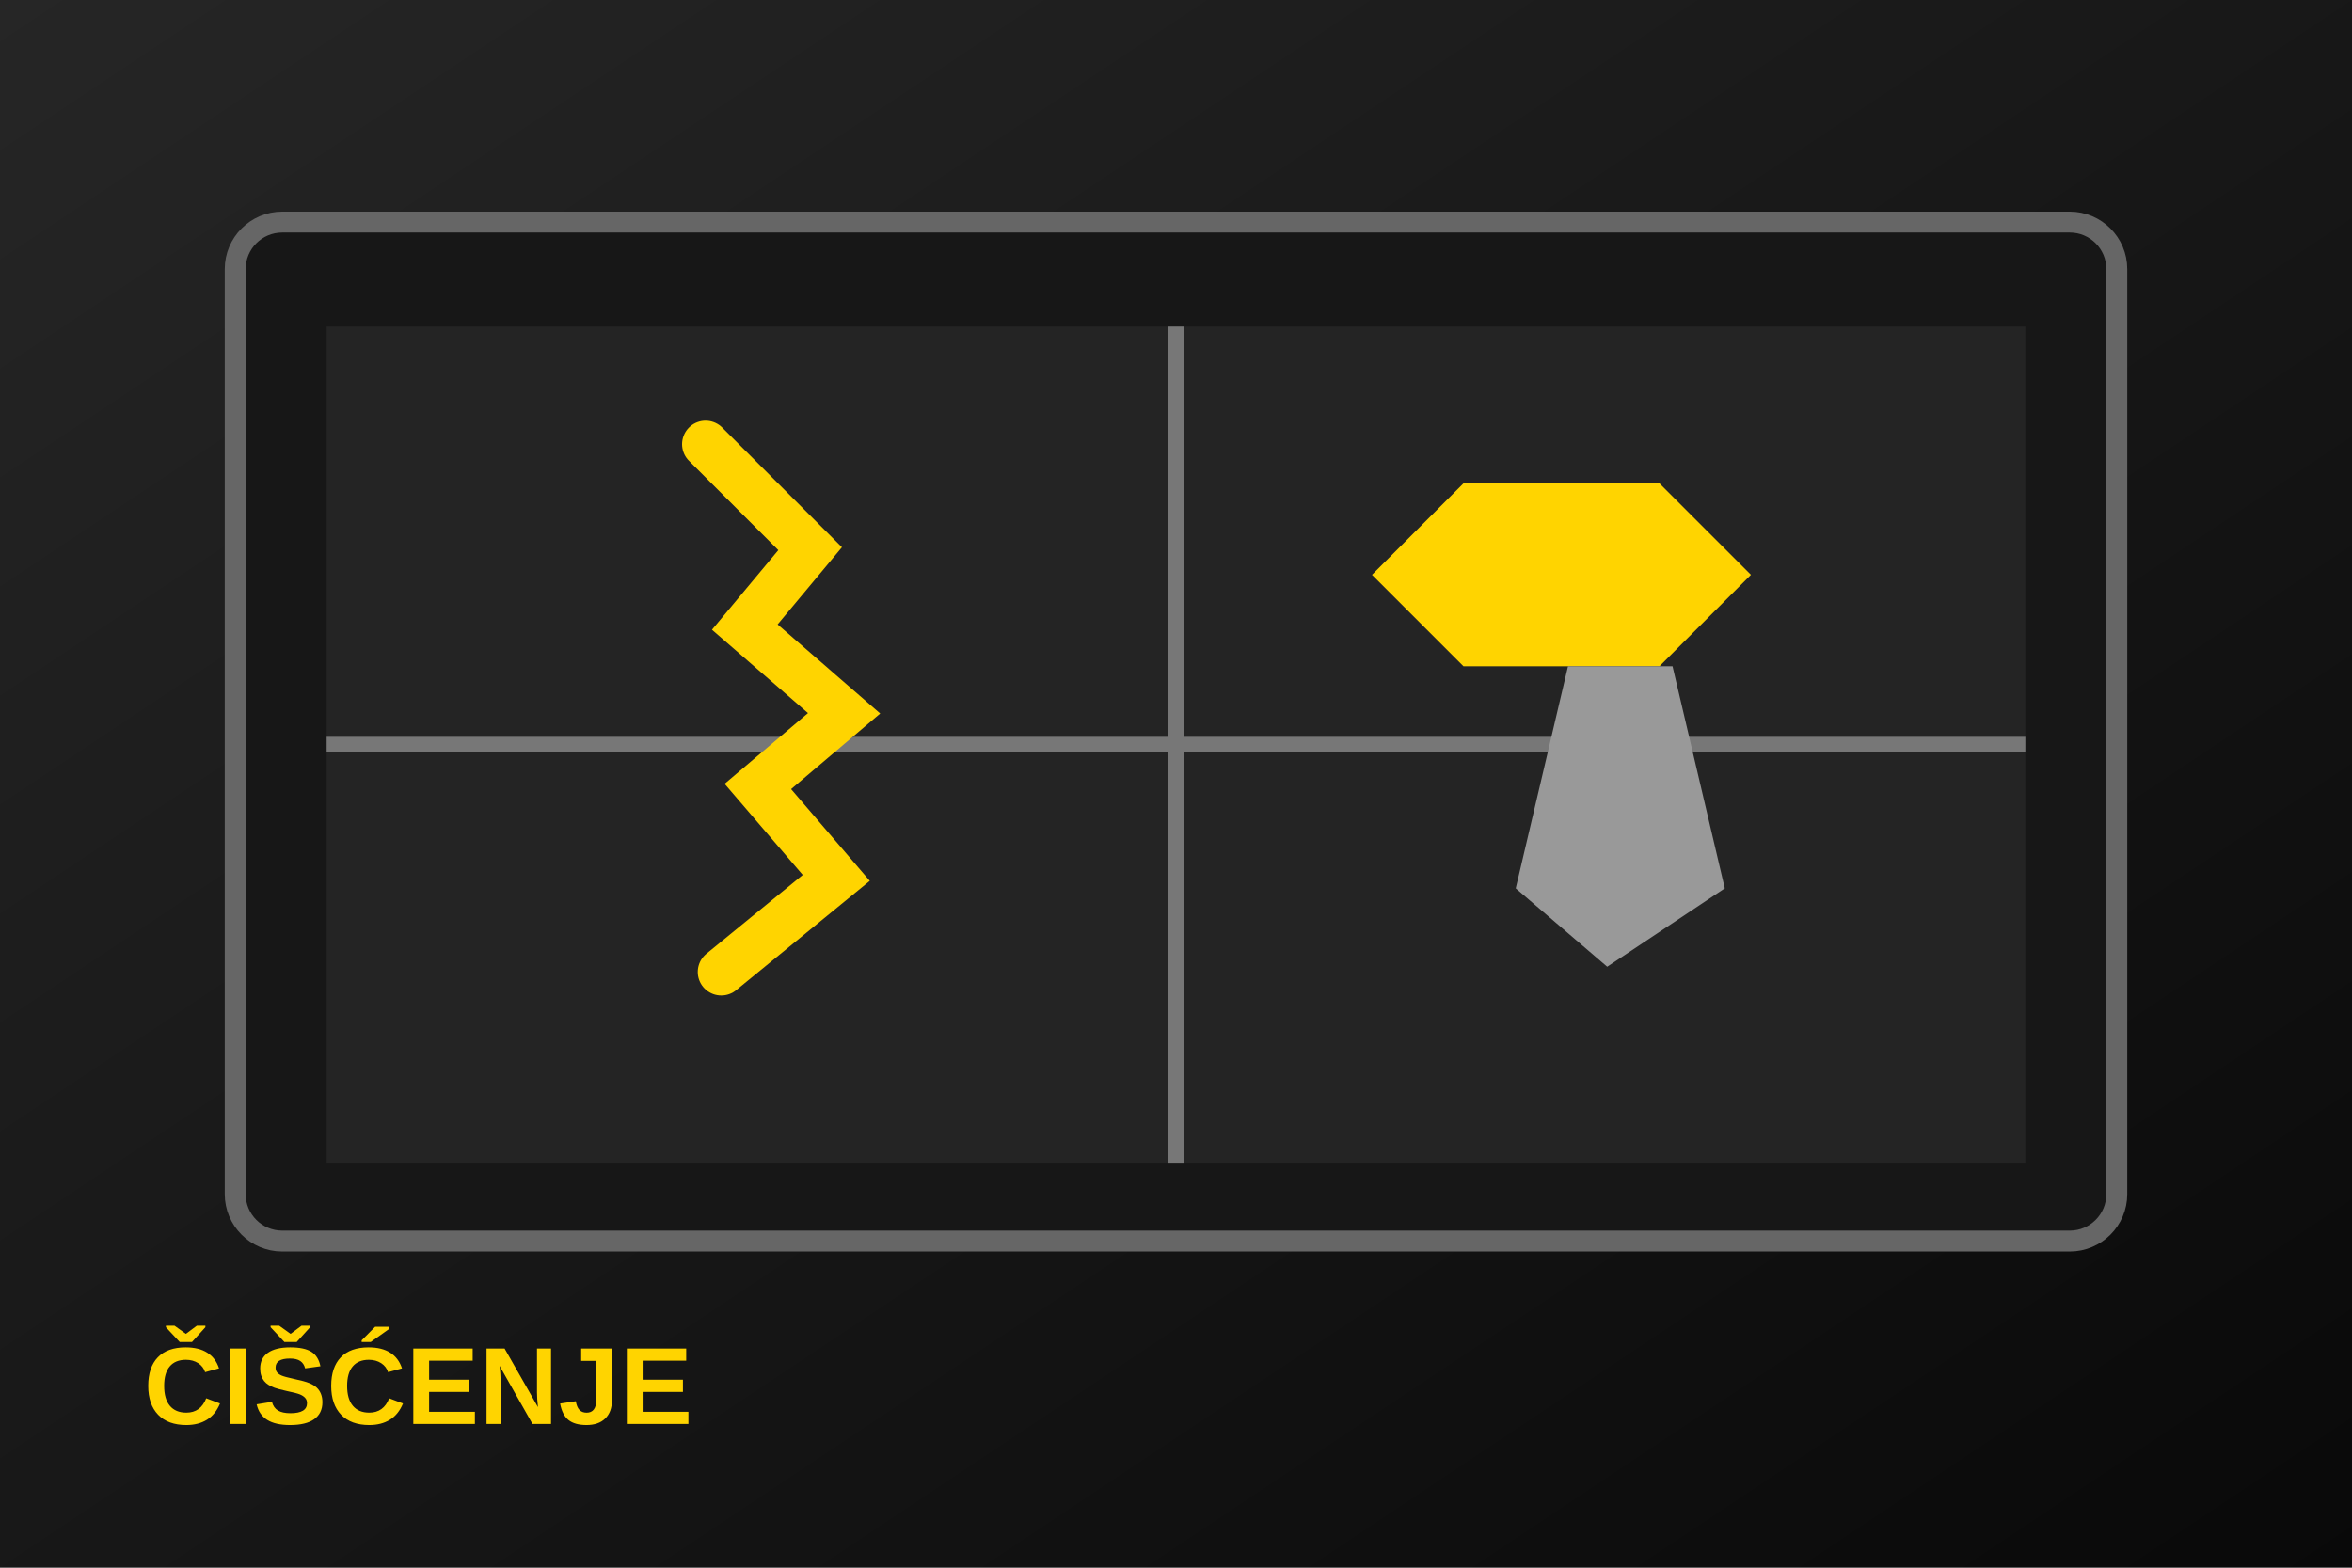
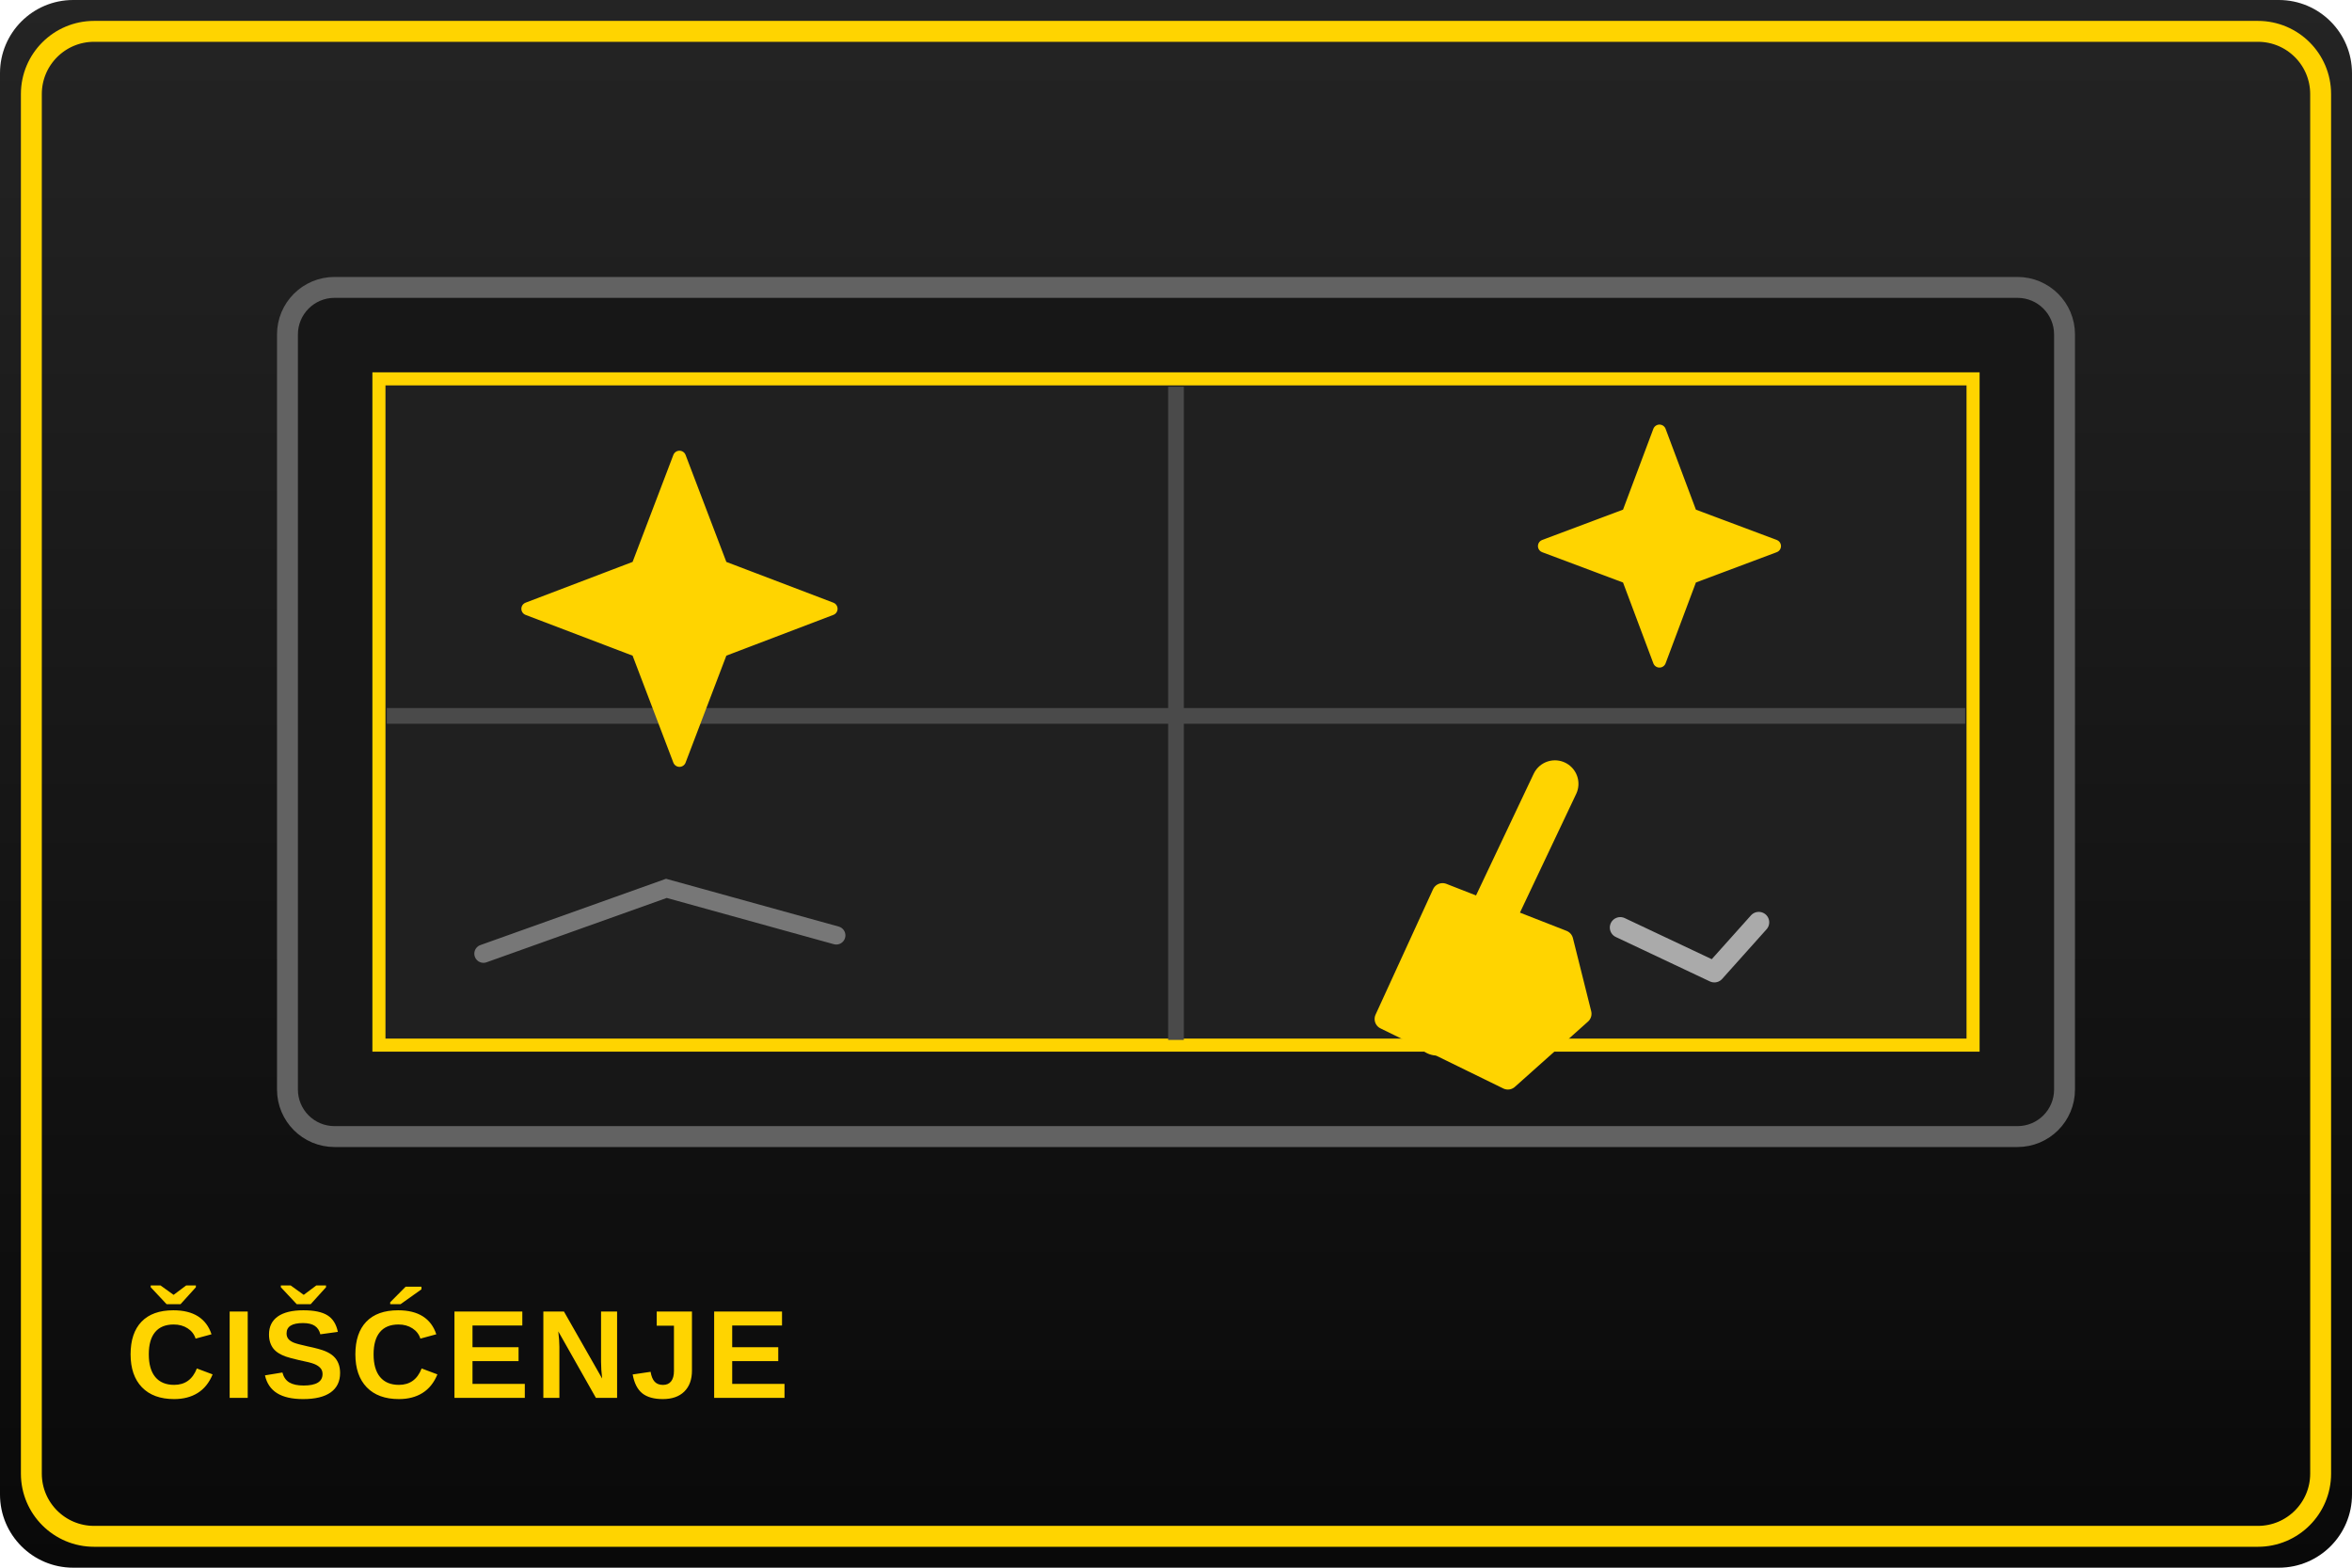
- <svg xmlns="http://www.w3.org/2000/svg" viewBox="0 0 900 600">
+ <svg xmlns="http://www.w3.org/2000/svg" viewBox="0 0 900 600" role="img" aria-labelledby="title">
  <defs>
-     <linearGradient id="g" x2="1" y2="1">
-       <stop stop-color="#262626" />
+     <linearGradient id="bg" x2="0" y2="1">
+       <stop stop-color="#242424" />
      <stop offset="1" stop-color="#090909" />
    </linearGradient>
  </defs>
-   <rect width="900" height="600" fill="url(#g)" />
-   <rect x="90" y="85" width="720" height="390" rx="18" fill="#171717" stroke="#666" stroke-width="8" />
-   <path d="M125 125H775V445H125Z" fill="#242424" />
-   <path d="M450 125V445M125 285H775" stroke="#777" stroke-width="6" />
-   <path d="M270 170l40 40-25 30 38 33-33 28 30 35-44 36" fill="none" stroke="#ffd400" stroke-width="18" stroke-linecap="round" />
-   <path d="M560 185l75 0 35 35-35 35-75 0-35-35Z" fill="#ffd400" />
-   <path d="M600 255l-20 85 35 30 45-30-20-85" fill="#999" />
-   <text x="55" y="545" fill="#ffd400" font-family="Arial,sans-serif" font-size="42" font-weight="900">ČIŠĆENJE</text>
+   <rect width="900" height="600" rx="28" fill="url(#bg)" />
+   <rect x="12" y="12" width="876" height="576" rx="24" fill="none" stroke="#ffd400" stroke-width="8" />
+   <rect x="110" y="110" width="680" height="325" rx="18" fill="#171717" stroke="#626262" stroke-width="8" />
+   <path d="M145 145H755V400H145Z" fill="#202020" stroke="#ffd400" stroke-width="5" />
+   <path d="M450 148V398M148 274H752" stroke="#4a4a4a" stroke-width="6" />
+   <g stroke="#ffd400" stroke-linecap="round" stroke-linejoin="round">
+     <path d="M260 175l16 42 42 16-42 16-16 42-16-42-42-16 42-16Z" fill="#ffd400" stroke-width="5" />
+     <path d="M635 165l12 32 32 12-32 12-12 32-12-32-32-12 32-12Z" fill="#ffd400" stroke-width="5" />
+     <path d="M595 300l-45 95" stroke-width="18" />
+     <path d="M530 390l47 23 28-25-7-28-46-18Z" fill="#ffd400" stroke-width="8" />
+     <path d="M620 355l36 17 17-19" fill="none" stroke="#aaa" stroke-width="8" />
+   </g>
+   <path d="M185 365l70-25 65 18" fill="none" stroke="#777" stroke-width="7" stroke-linecap="round" />
+   <text x="48" y="535" fill="#ffd400" font-family="Arial,sans-serif" font-size="48" font-weight="900" letter-spacing="2">ČIŠĆENJE</text>
</svg>
